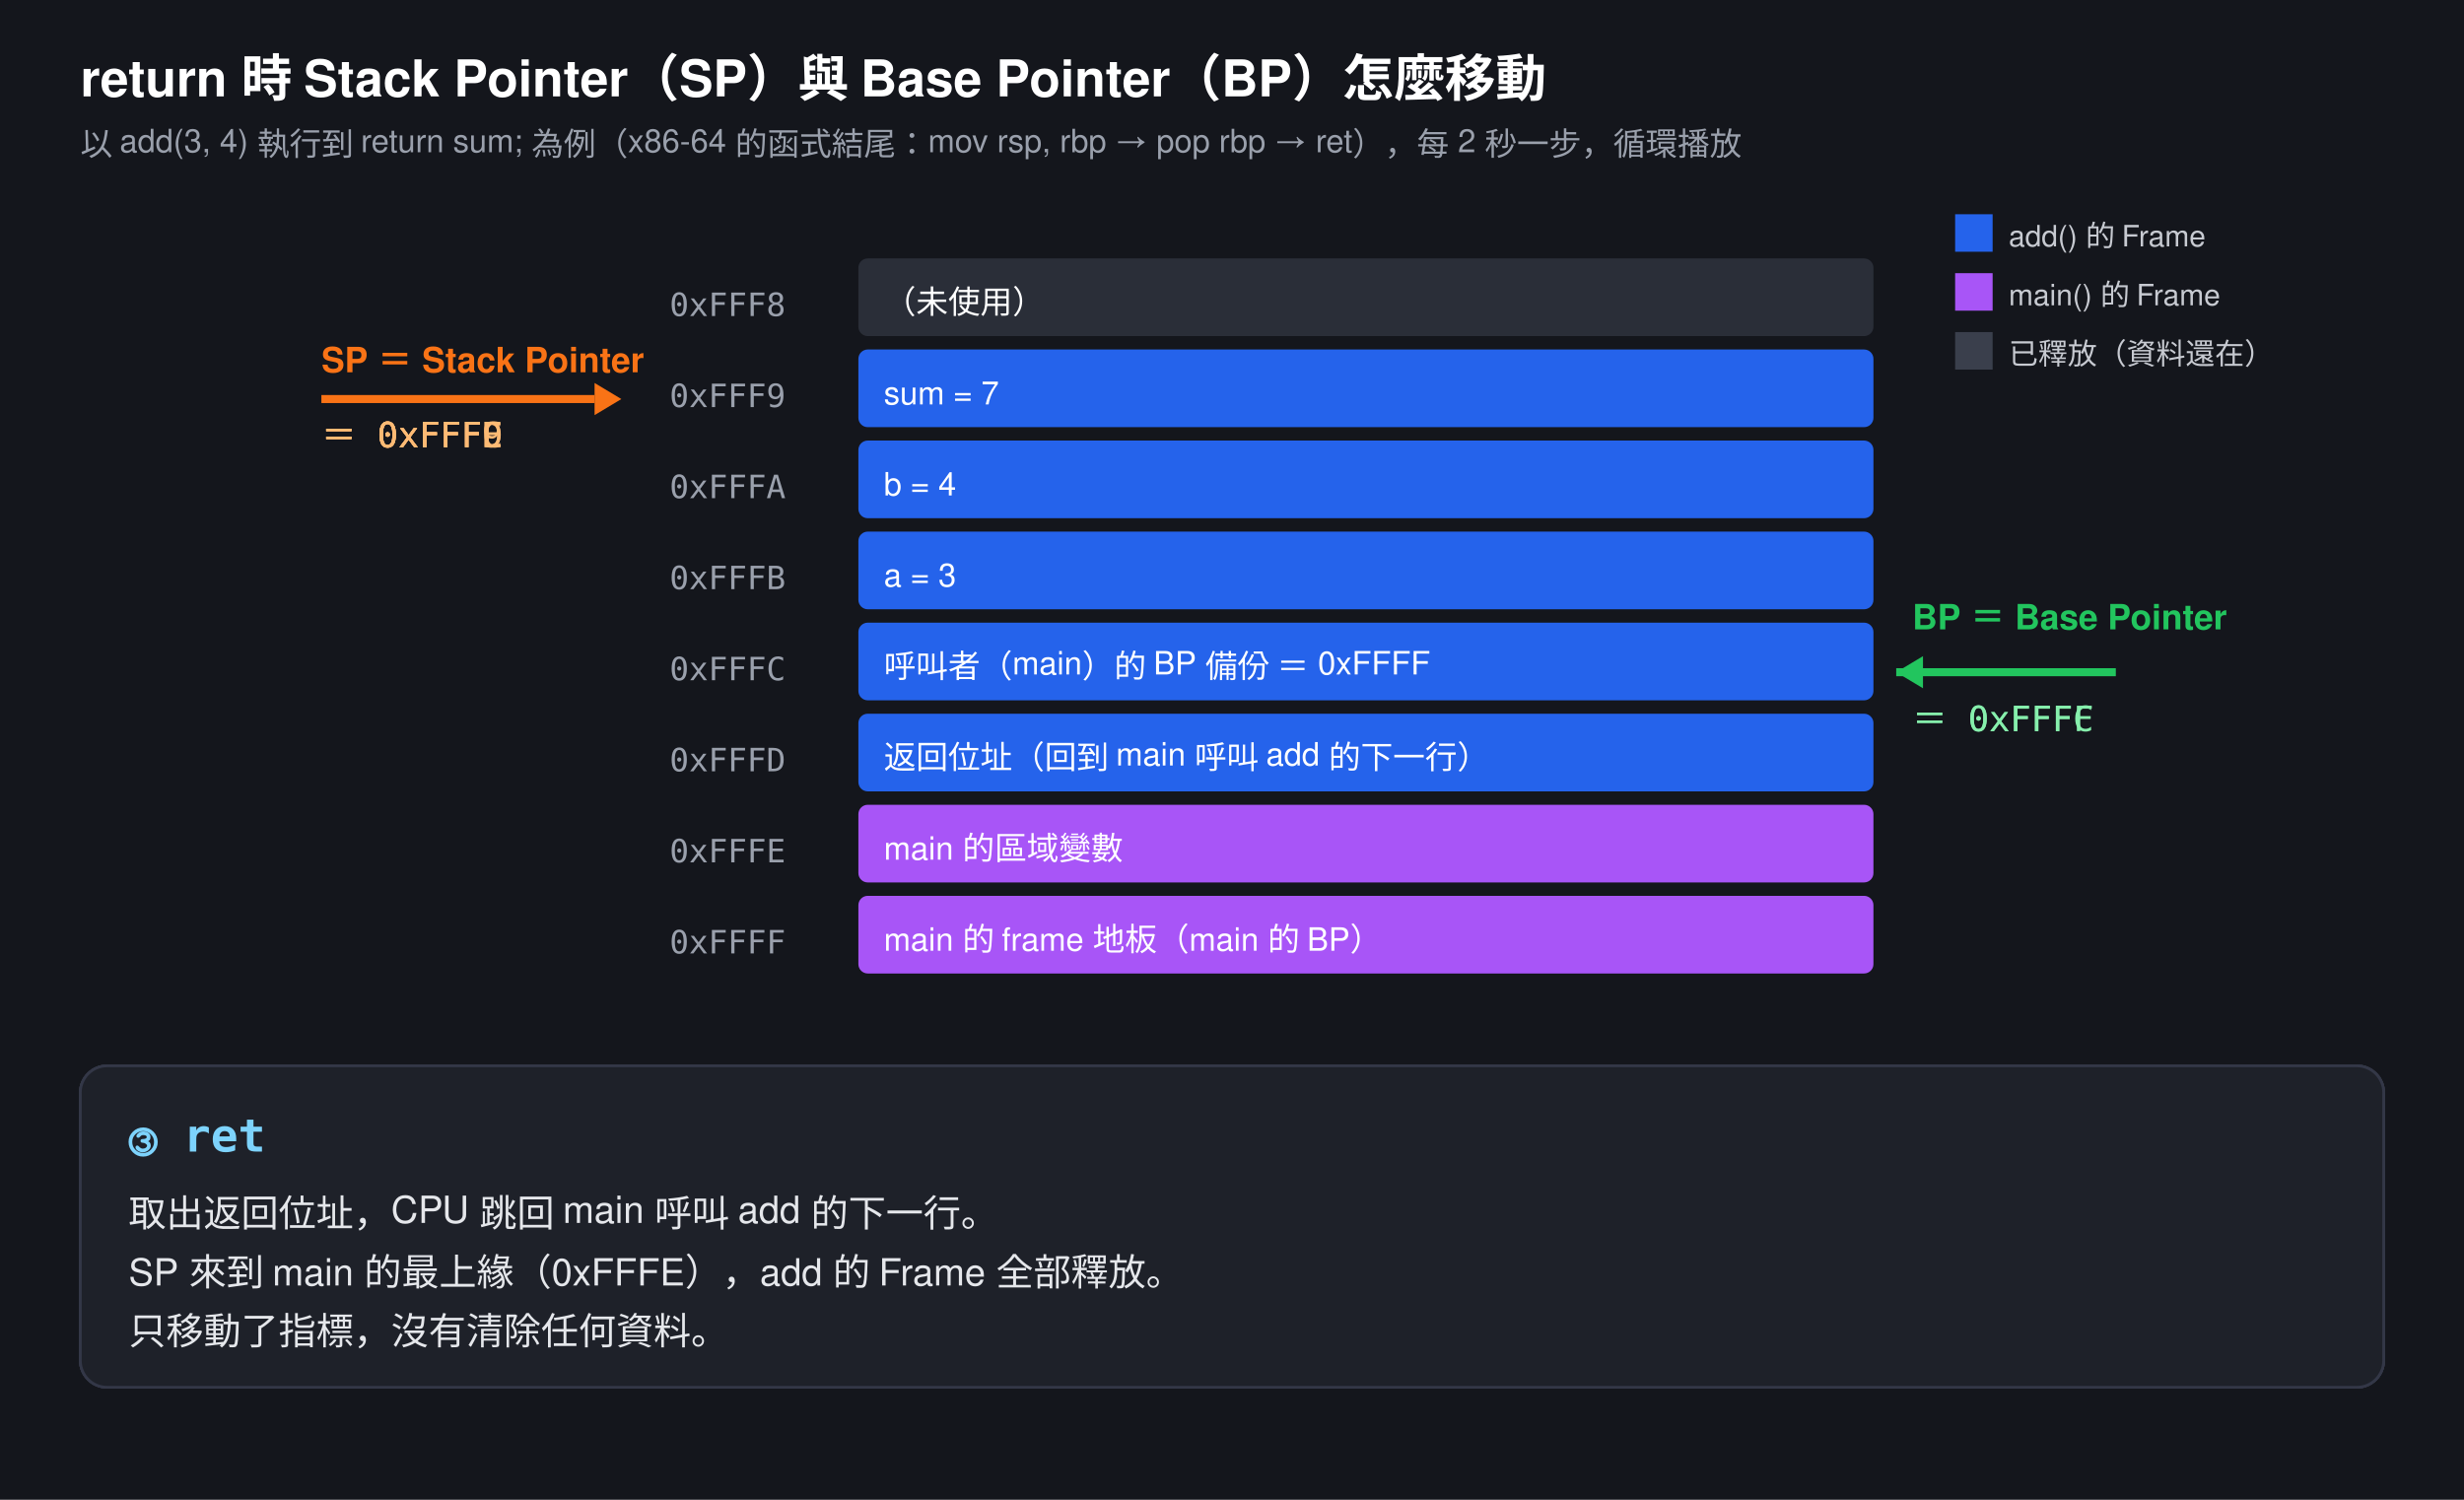
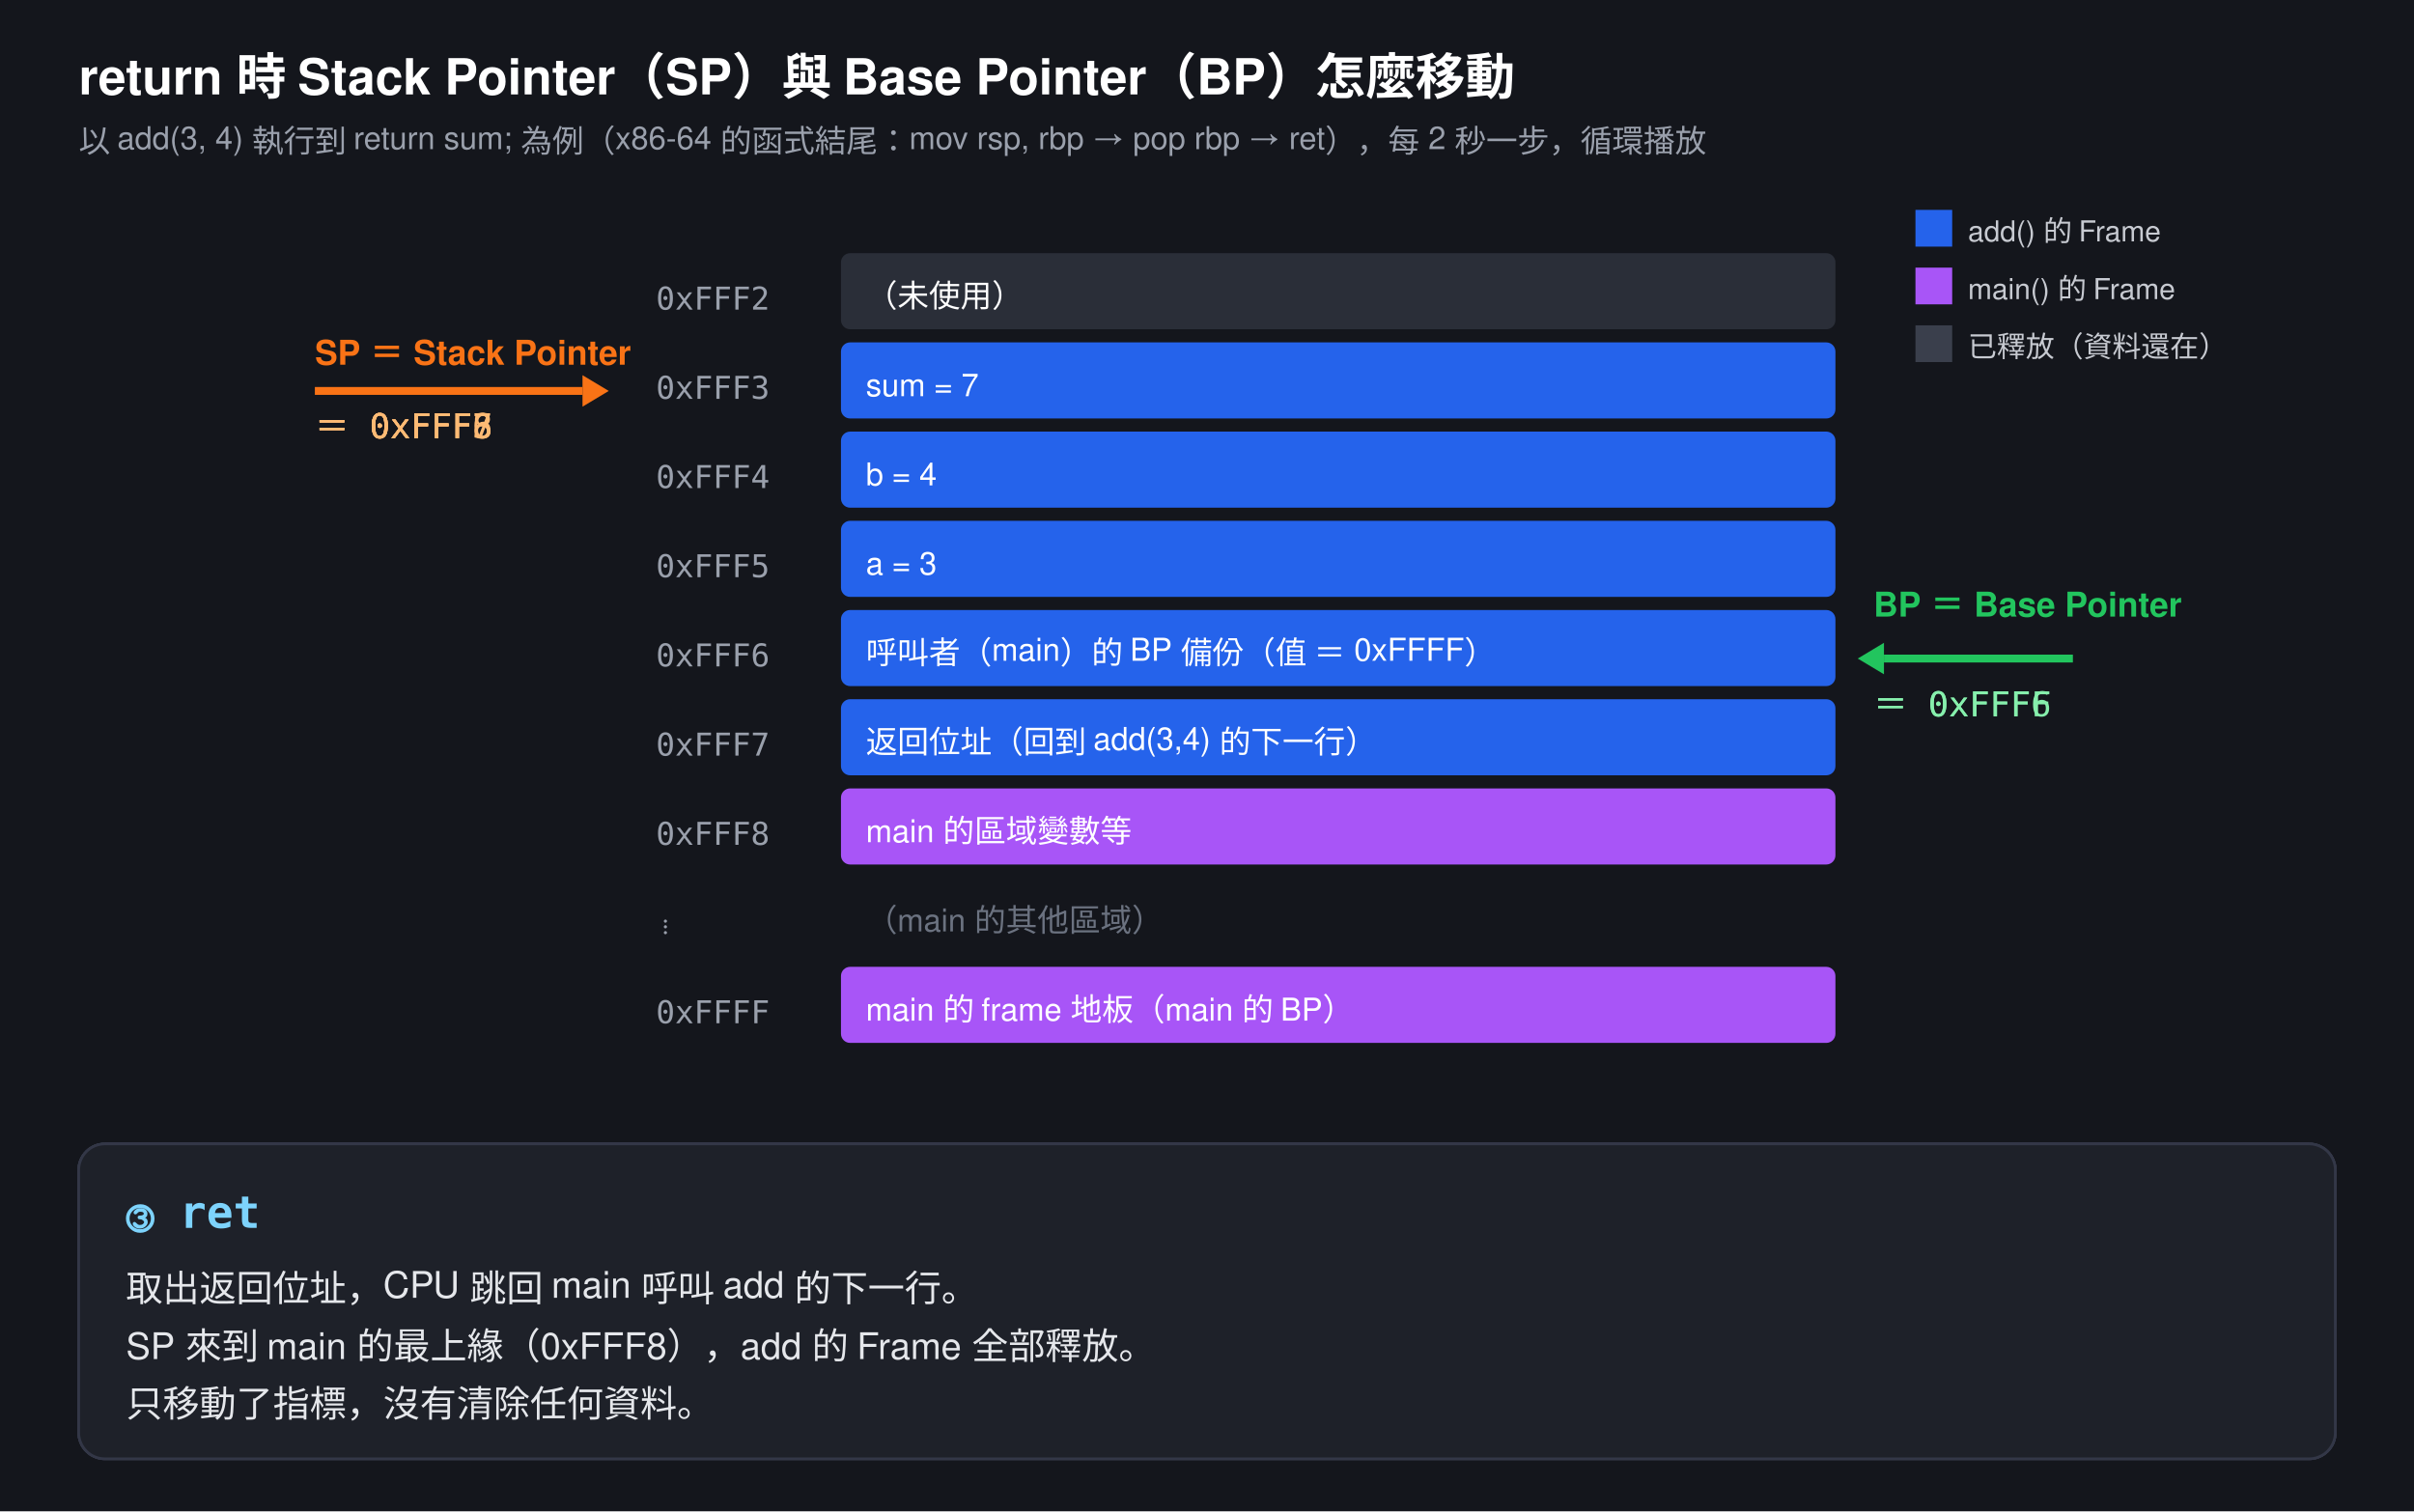
- <svg xmlns="http://www.w3.org/2000/svg" width="920" height="560" viewBox="0 0 920 560">
-   <style>
- text{font-family:'Segoe UI','Noto Sans TC','Microsoft JhengHei',Helvetica,Arial,sans-serif}
+ <svg xmlns="http://www.w3.org/2000/svg" width="920" height="576" viewBox="0 0 920 576">
+   <style>text{font-family:'Segoe UI','Noto Sans TC','Microsoft JhengHei',Helvetica,Arial,sans-serif}
.mono{font-family:Consolas,'JetBrains Mono',monospace}
#scene{animation:sceneFade 10s infinite}
@keyframes sceneFade{0%{opacity:0}3%{opacity:1}95%{opacity:1}99%{opacity:0}100%{opacity:0}}
@keyframes g13{0%{fill:#2563eb}20%{fill:#2563eb}25%{fill:#3a3f4c}45%{fill:#3a3f4c}50%{fill:#3a3f4c}70%{fill:#3a3f4c}75%{fill:#3a3f4c}99%{fill:#3a3f4c}100%{fill:#2563eb}}
@keyframes g4{0%{fill:#2563eb}20%{fill:#2563eb}25%{fill:#2563eb}45%{fill:#2563eb}50%{fill:#3a3f4c}70%{fill:#3a3f4c}75%{fill:#3a3f4c}99%{fill:#3a3f4c}100%{fill:#2563eb}}
@keyframes g5{0%{fill:#2563eb}20%{fill:#2563eb}25%{fill:#2563eb}45%{fill:#2563eb}50%{fill:#2563eb}70%{fill:#2563eb}75%{fill:#3a3f4c}99%{fill:#3a3f4c}100%{fill:#2563eb}}
@keyframes spmove{0%{transform:translateY(0px)}20%{transform:translateY(0px)}25%{transform:translateY(102px)}45%{transform:translateY(102px)}50%{transform:translateY(136px)}70%{transform:translateY(136px)}75%{transform:translateY(170px)}99%{transform:translateY(170px)}100%{transform:translateY(0px)}}
- @keyframes bpmove{0%{transform:translateY(0px)}20%{transform:translateY(0px)}25%{transform:translateY(0px)}45%{transform:translateY(0px)}50%{transform:translateY(102px)}70%{transform:translateY(102px)}75%{transform:translateY(102px)}99%{transform:translateY(102px)}100%{transform:translateY(0px)}}
+ @keyframes bpmove{0%{transform:translateY(0px)}20%{transform:translateY(0px)}25%{transform:translateY(0px)}45%{transform:translateY(0px)}50%{transform:translateY(136px)}70%{transform:translateY(136px)}75%{transform:translateY(136px)}99%{transform:translateY(136px)}100%{transform:translateY(0px)}}
@keyframes sp0{0%{opacity:1}20%{opacity:1}25%{opacity:0}45%{opacity:0}50%{opacity:0}70%{opacity:0}75%{opacity:0}99%{opacity:0}100%{opacity:1}}
+ @keyframes cap0{0%{opacity:1}20%{opacity:1}25%{opacity:0}45%{opacity:0}50%{opacity:0}70%{opacity:0}75%{opacity:0}99%{opacity:0}100%{opacity:1}}
@keyframes sp1{0%{opacity:0}20%{opacity:0}25%{opacity:1}45%{opacity:1}50%{opacity:0}70%{opacity:0}75%{opacity:0}99%{opacity:0}100%{opacity:0}}
+ @keyframes cap1{0%{opacity:0}20%{opacity:0}25%{opacity:1}45%{opacity:1}50%{opacity:0}70%{opacity:0}75%{opacity:0}99%{opacity:0}100%{opacity:0}}
@keyframes sp2{0%{opacity:0}20%{opacity:0}25%{opacity:0}45%{opacity:0}50%{opacity:1}70%{opacity:1}75%{opacity:0}99%{opacity:0}100%{opacity:0}}
+ @keyframes cap2{0%{opacity:0}20%{opacity:0}25%{opacity:0}45%{opacity:0}50%{opacity:1}70%{opacity:1}75%{opacity:0}99%{opacity:0}100%{opacity:0}}
@keyframes sp3{0%{opacity:0}20%{opacity:0}25%{opacity:0}45%{opacity:0}50%{opacity:0}70%{opacity:0}75%{opacity:1}99%{opacity:1}100%{opacity:0}}
+ @keyframes cap3{0%{opacity:0}20%{opacity:0}25%{opacity:0}45%{opacity:0}50%{opacity:0}70%{opacity:0}75%{opacity:1}99%{opacity:1}100%{opacity:0}}
@keyframes bpA{0%{opacity:1}20%{opacity:1}25%{opacity:1}45%{opacity:1}50%{opacity:0}70%{opacity:0}75%{opacity:0}99%{opacity:0}100%{opacity:1}}
@keyframes bpB{0%{opacity:0}20%{opacity:0}25%{opacity:0}45%{opacity:0}50%{opacity:1}70%{opacity:1}75%{opacity:1}99%{opacity:1}100%{opacity:0}}
- @keyframes cap0{0%{opacity:1}20%{opacity:1}25%{opacity:0}45%{opacity:0}50%{opacity:0}70%{opacity:0}75%{opacity:0}99%{opacity:0}100%{opacity:1}}
- @keyframes cap1{0%{opacity:0}20%{opacity:0}25%{opacity:1}45%{opacity:1}50%{opacity:0}70%{opacity:0}75%{opacity:0}99%{opacity:0}100%{opacity:0}}
- @keyframes cap2{0%{opacity:0}20%{opacity:0}25%{opacity:0}45%{opacity:0}50%{opacity:1}70%{opacity:1}75%{opacity:0}99%{opacity:0}100%{opacity:0}}
- @keyframes cap3{0%{opacity:0}20%{opacity:0}25%{opacity:0}45%{opacity:0}50%{opacity:0}70%{opacity:0}75%{opacity:1}99%{opacity:1}100%{opacity:0}}
- @keyframes idle0{0%{opacity:1}20%{opacity:1}25%{opacity:0}45%{opacity:0}50%{opacity:0}70%{opacity:0}75%{opacity:0}99%{opacity:0}100%{opacity:1}}
</style>
-   <rect width="920" height="560" fill="#14161c" />
+   <rect width="920" height="576" fill="#14161c" />
  <text x="30" y="36" fill="#fff" font-size="19" font-weight="700">return 時 Stack Pointer（SP）與 Base Pointer（BP）怎麼移動</text>
  <text x="30" y="58" fill="#9aa0ac" font-size="12">以 add(3, 4) 執行到 return sum; 為例（x86-64 的函式結尾：mov rsp, rbp → pop rbp → ret），每 2 秒一步，循環播放</text>
  <g id="scene">
    <rect x="730" y="80" width="14" height="14" fill="#2563eb" />
    <text x="750" y="92" fill="#c7cad1" font-size="11">add() 的 Frame</text>
    <rect x="730" y="102" width="14" height="14" fill="#a855f7" />
    <text x="750" y="114" fill="#c7cad1" font-size="11">main() 的 Frame</text>
    <rect x="730" y="124" width="14" height="14" fill="#3a3f4c" />
    <text x="750" y="136" fill="#c7cad1" font-size="11">已釋放（資料還在）</text>
-     <text x="250" y="118" fill="#9aa0ac" font-size="12" class="mono">0xFFF8</text>
+     <text x="250" y="118" fill="#9aa0ac" font-size="12" class="mono">0xFFF2</text>
    <rect x="320" y="96" width="380" height="30" rx="4" fill="#2a2e38" stroke="#14161c" />
    <text x="330" y="117" fill="#fff" font-size="12">（未使用）</text>
-     <text x="250" y="152" fill="#9aa0ac" font-size="12" class="mono">0xFFF9</text>
+     <text x="250" y="152" fill="#9aa0ac" font-size="12" class="mono">0xFFF3</text>
    <rect x="320" y="130" width="380" height="30" rx="4" fill="#2563eb" stroke="#14161c" style="animation:g13 10s infinite;" />
    <text x="330" y="151" fill="#fff" font-size="12">sum = 7</text>
-     <text x="250" y="186" fill="#9aa0ac" font-size="12" class="mono">0xFFFA</text>
+     <text x="250" y="186" fill="#9aa0ac" font-size="12" class="mono">0xFFF4</text>
    <rect x="320" y="164" width="380" height="30" rx="4" fill="#2563eb" stroke="#14161c" style="animation:g13 10s infinite;" />
    <text x="330" y="185" fill="#fff" font-size="12">b = 4</text>
-     <text x="250" y="220" fill="#9aa0ac" font-size="12" class="mono">0xFFFB</text>
+     <text x="250" y="220" fill="#9aa0ac" font-size="12" class="mono">0xFFF5</text>
    <rect x="320" y="198" width="380" height="30" rx="4" fill="#2563eb" stroke="#14161c" style="animation:g13 10s infinite;" />
    <text x="330" y="219" fill="#fff" font-size="12">a = 3</text>
-     <text x="250" y="254" fill="#9aa0ac" font-size="12" class="mono">0xFFFC</text>
+     <text x="250" y="254" fill="#9aa0ac" font-size="12" class="mono">0xFFF6</text>
    <rect x="320" y="232" width="380" height="30" rx="4" fill="#2563eb" stroke="#14161c" style="animation:g4 10s infinite;" />
-     <text x="330" y="253" fill="#fff" font-size="12">呼叫者（main）的 BP 備份 ＝ 0xFFFF</text>
-     <text x="250" y="288" fill="#9aa0ac" font-size="12" class="mono">0xFFFD</text>
+     <text x="330" y="253" fill="#fff" font-size="12">呼叫者（main）的 BP 備份（值 ＝ 0xFFFF）</text>
+     <text x="250" y="288" fill="#9aa0ac" font-size="12" class="mono">0xFFF7</text>
    <rect x="320" y="266" width="380" height="30" rx="4" fill="#2563eb" stroke="#14161c" style="animation:g5 10s infinite;" />
-     <text x="330" y="287" fill="#fff" font-size="12">返回位址（回到 main 呼叫 add 的下一行）</text>
-     <text x="250" y="322" fill="#9aa0ac" font-size="12" class="mono">0xFFFE</text>
+     <text x="330" y="287" fill="#fff" font-size="12">返回位址（回到 add(3,4) 的下一行）</text>
+     <text x="250" y="322" fill="#9aa0ac" font-size="12" class="mono">0xFFF8</text>
    <rect x="320" y="300" width="380" height="30" rx="4" fill="#a855f7" stroke="#14161c" />
-     <text x="330" y="321" fill="#fff" font-size="12">main 的區域變數</text>
-     <text x="250" y="356" fill="#9aa0ac" font-size="12" class="mono">0xFFFF</text>
-     <rect x="320" y="334" width="380" height="30" rx="4" fill="#a855f7" stroke="#14161c" />
-     <text x="330" y="355" fill="#fff" font-size="12">main 的 frame 地板（main 的 BP）</text>
+     <text x="330" y="321" fill="#fff" font-size="12">main 的區域變數等</text>
+     <text x="250" y="356" fill="#9aa0ac" font-size="12" class="mono">　⋮</text>
+     <text x="330" y="355" fill="#6b7280" font-size="12">（main 的其他區域）</text>
+     <text x="250" y="390" fill="#9aa0ac" font-size="12" class="mono">0xFFFF</text>
+     <rect x="320" y="368" width="380" height="30" rx="4" fill="#a855f7" stroke="#14161c" />
+     <text x="330" y="389" fill="#fff" font-size="12">main 的 frame 地板（main 的 BP）</text>
    <g style="animation:spmove 10s infinite;">
-       <g>
-         <path d="M240 145.0 h0" />
-         <text x="120" y="139.0" fill="#f97316" font-size="13" font-weight="700">SP ＝ Stack Pointer</text>
-         <path d="M120 149.0 L222 149.0" stroke="#f97316" stroke-width="3" fill="none" />
-         <path d="M232 149.0 l-10 -6 v12 z" fill="#f97316" />
-         <text x="120" y="167.0" fill="#fdba74" font-size="13" class="mono" style="animation:sp0 10s infinite;">＝ 0xFFF9</text>
-         <text x="120" y="167.0" fill="#fdba74" font-size="13" class="mono" style="animation:sp1 10s infinite;">＝ 0xFFFC</text>
-         <text x="120" y="167.0" fill="#fdba74" font-size="13" class="mono" style="animation:sp2 10s infinite;">＝ 0xFFFD</text>
-         <text x="120" y="167.0" fill="#fdba74" font-size="13" class="mono" style="animation:sp3 10s infinite;">＝ 0xFFFE</text>
-       </g>
+       <text x="120" y="139.0" fill="#f97316" font-size="13" font-weight="700">SP ＝ Stack Pointer</text>
+       <path d="M120 149.0 L222 149.0" stroke="#f97316" stroke-width="3" fill="none" />
+       <path d="M232 149.0 l-10 -6 v12 z" fill="#f97316" />
+       <text x="120" y="167.0" fill="#fdba74" font-size="13" class="mono" style="animation:sp0 10s infinite;">＝ 0xFFF3</text>
+       <text x="120" y="167.0" fill="#fdba74" font-size="13" class="mono" style="animation:sp1 10s infinite;">＝ 0xFFF6</text>
+       <text x="120" y="167.0" fill="#fdba74" font-size="13" class="mono" style="animation:sp2 10s infinite;">＝ 0xFFF7</text>
+       <text x="120" y="167.0" fill="#fdba74" font-size="13" class="mono" style="animation:sp3 10s infinite;">＝ 0xFFF8</text>
    </g>
    <g style="animation:bpmove 10s infinite;">
-       <path d="M790 251.0 L708 251.0" stroke="#22c55e" stroke-width="3" fill="none" />
+       <path d="M790 251.0 L718 251.0" stroke="#22c55e" stroke-width="3" fill="none" />
      <path d="M708 251.0 l10 -6 v12 z" fill="#22c55e" />
      <text x="714" y="235.0" fill="#22c55e" font-size="13" font-weight="700">BP ＝ Base Pointer</text>
-       <text x="714" y="273.0" fill="#86efac" font-size="13" class="mono" style="animation:bpA 10s infinite;">＝ 0xFFFC</text>
+       <text x="714" y="273.0" fill="#86efac" font-size="13" class="mono" style="animation:bpA 10s infinite;">＝ 0xFFF6</text>
      <text x="714" y="273.0" fill="#86efac" font-size="13" class="mono" style="animation:bpB 10s infinite;">＝ 0xFFFF</text>
    </g>
    <g style="animation:cap0 10s infinite;">
-       <rect x="30" y="398" width="860" height="120" rx="10" fill="#1e2129" stroke="#333747" />
-       <text x="48" y="430" fill="#7dd3fc" font-size="17" font-weight="700" class="mono">return sum; 之前</text>
-       <text x="48" y="458" fill="#e5e7eb" font-size="14">SP 在 add frame 最上面（0xFFF9）。</text>
-       <text x="48" y="480" fill="#e5e7eb" font-size="14">BP 在 add frame 的地板（0xFFFC），那一格存著 main 的 BP 備份 0xFFFF。</text>
+       <rect x="30" y="436" width="860" height="120" rx="10" fill="#1e2129" stroke="#333747" />
+       <text x="48" y="468" fill="#7dd3fc" font-size="17" font-weight="700" class="mono">return sum; 之前</text>
+       <text x="48" y="496" fill="#e5e7eb" font-size="14">SP 在 add frame 最上面（0xFFF3）。</text>
+       <text x="48" y="518" fill="#e5e7eb" font-size="14">BP 在 add frame 的地板（0xFFF6），那一格存著 main 的 BP 備份 0xFFFF。</text>
    </g>
    <g style="animation:cap1 10s infinite;">
-       <rect x="30" y="398" width="860" height="120" rx="10" fill="#1e2129" stroke="#333747" />
-       <text x="48" y="430" fill="#7dd3fc" font-size="17" font-weight="700" class="mono">① mov rsp, rbp</text>
-       <text x="48" y="458" fill="#e5e7eb" font-size="14">SP 直接移到 BP 的位置（0xFFFC）。</text>
-       <text x="48" y="480" fill="#e5e7eb" font-size="14">sum、b、a 那幾格瞬間掉出 Stack 範圍。</text>
+       <rect x="30" y="436" width="860" height="120" rx="10" fill="#1e2129" stroke="#333747" />
+       <text x="48" y="468" fill="#7dd3fc" font-size="17" font-weight="700" class="mono">① mov rsp, rbp</text>
+       <text x="48" y="496" fill="#e5e7eb" font-size="14">SP 直接移到 BP 的位置（0xFFF6）。</text>
+       <text x="48" y="518" fill="#e5e7eb" font-size="14">sum、b、a 那幾格瞬間掉出 Stack 範圍。</text>
    </g>
    <g style="animation:cap2 10s infinite;">
-       <rect x="30" y="398" width="860" height="120" rx="10" fill="#1e2129" stroke="#333747" />
-       <text x="48" y="430" fill="#7dd3fc" font-size="17" font-weight="700" class="mono">② pop rbp</text>
-       <text x="48" y="458" fill="#e5e7eb" font-size="14">取出 SP 指的那一格（main 的 BP 備份 0xFFFF）放回 BP。</text>
-       <text x="48" y="480" fill="#e5e7eb" font-size="14">SP 往下移一格（0xFFFD），BP 回到 main 的地板。</text>
+       <rect x="30" y="436" width="860" height="120" rx="10" fill="#1e2129" stroke="#333747" />
+       <text x="48" y="468" fill="#7dd3fc" font-size="17" font-weight="700" class="mono">② pop rbp</text>
+       <text x="48" y="496" fill="#e5e7eb" font-size="14">取出 SP 指的那一格（main 的 BP 備份 0xFFFF）放回 BP。</text>
+       <text x="48" y="518" fill="#e5e7eb" font-size="14">SP 往下移一格（0xFFF7），BP 回到 main 的地板。</text>
    </g>
    <g style="animation:cap3 10s infinite;">
-       <rect x="30" y="398" width="860" height="120" rx="10" fill="#1e2129" stroke="#333747" />
-       <text x="48" y="430" fill="#7dd3fc" font-size="17" font-weight="700" class="mono">③ ret</text>
-       <text x="48" y="458" fill="#e5e7eb" font-size="14">取出返回位址，CPU 跳回 main 呼叫 add 的下一行。</text>
-       <text x="48" y="480" fill="#e5e7eb" font-size="14">SP 來到 main 的最上緣（0xFFFE），add 的 Frame 全部釋放。</text>
-       <text x="48" y="502" fill="#e5e7eb" font-size="14">只移動了指標，沒有清除任何資料。</text>
+       <rect x="30" y="436" width="860" height="120" rx="10" fill="#1e2129" stroke="#333747" />
+       <text x="48" y="468" fill="#7dd3fc" font-size="17" font-weight="700" class="mono">③ ret</text>
+       <text x="48" y="496" fill="#e5e7eb" font-size="14">取出返回位址，CPU 跳回 main 呼叫 add 的下一行。</text>
+       <text x="48" y="518" fill="#e5e7eb" font-size="14">SP 來到 main 的最上緣（0xFFF8），add 的 Frame 全部釋放。</text>
+       <text x="48" y="540" fill="#e5e7eb" font-size="14">只移動了指標，沒有清除任何資料。</text>
    </g>
  </g>
</svg>
